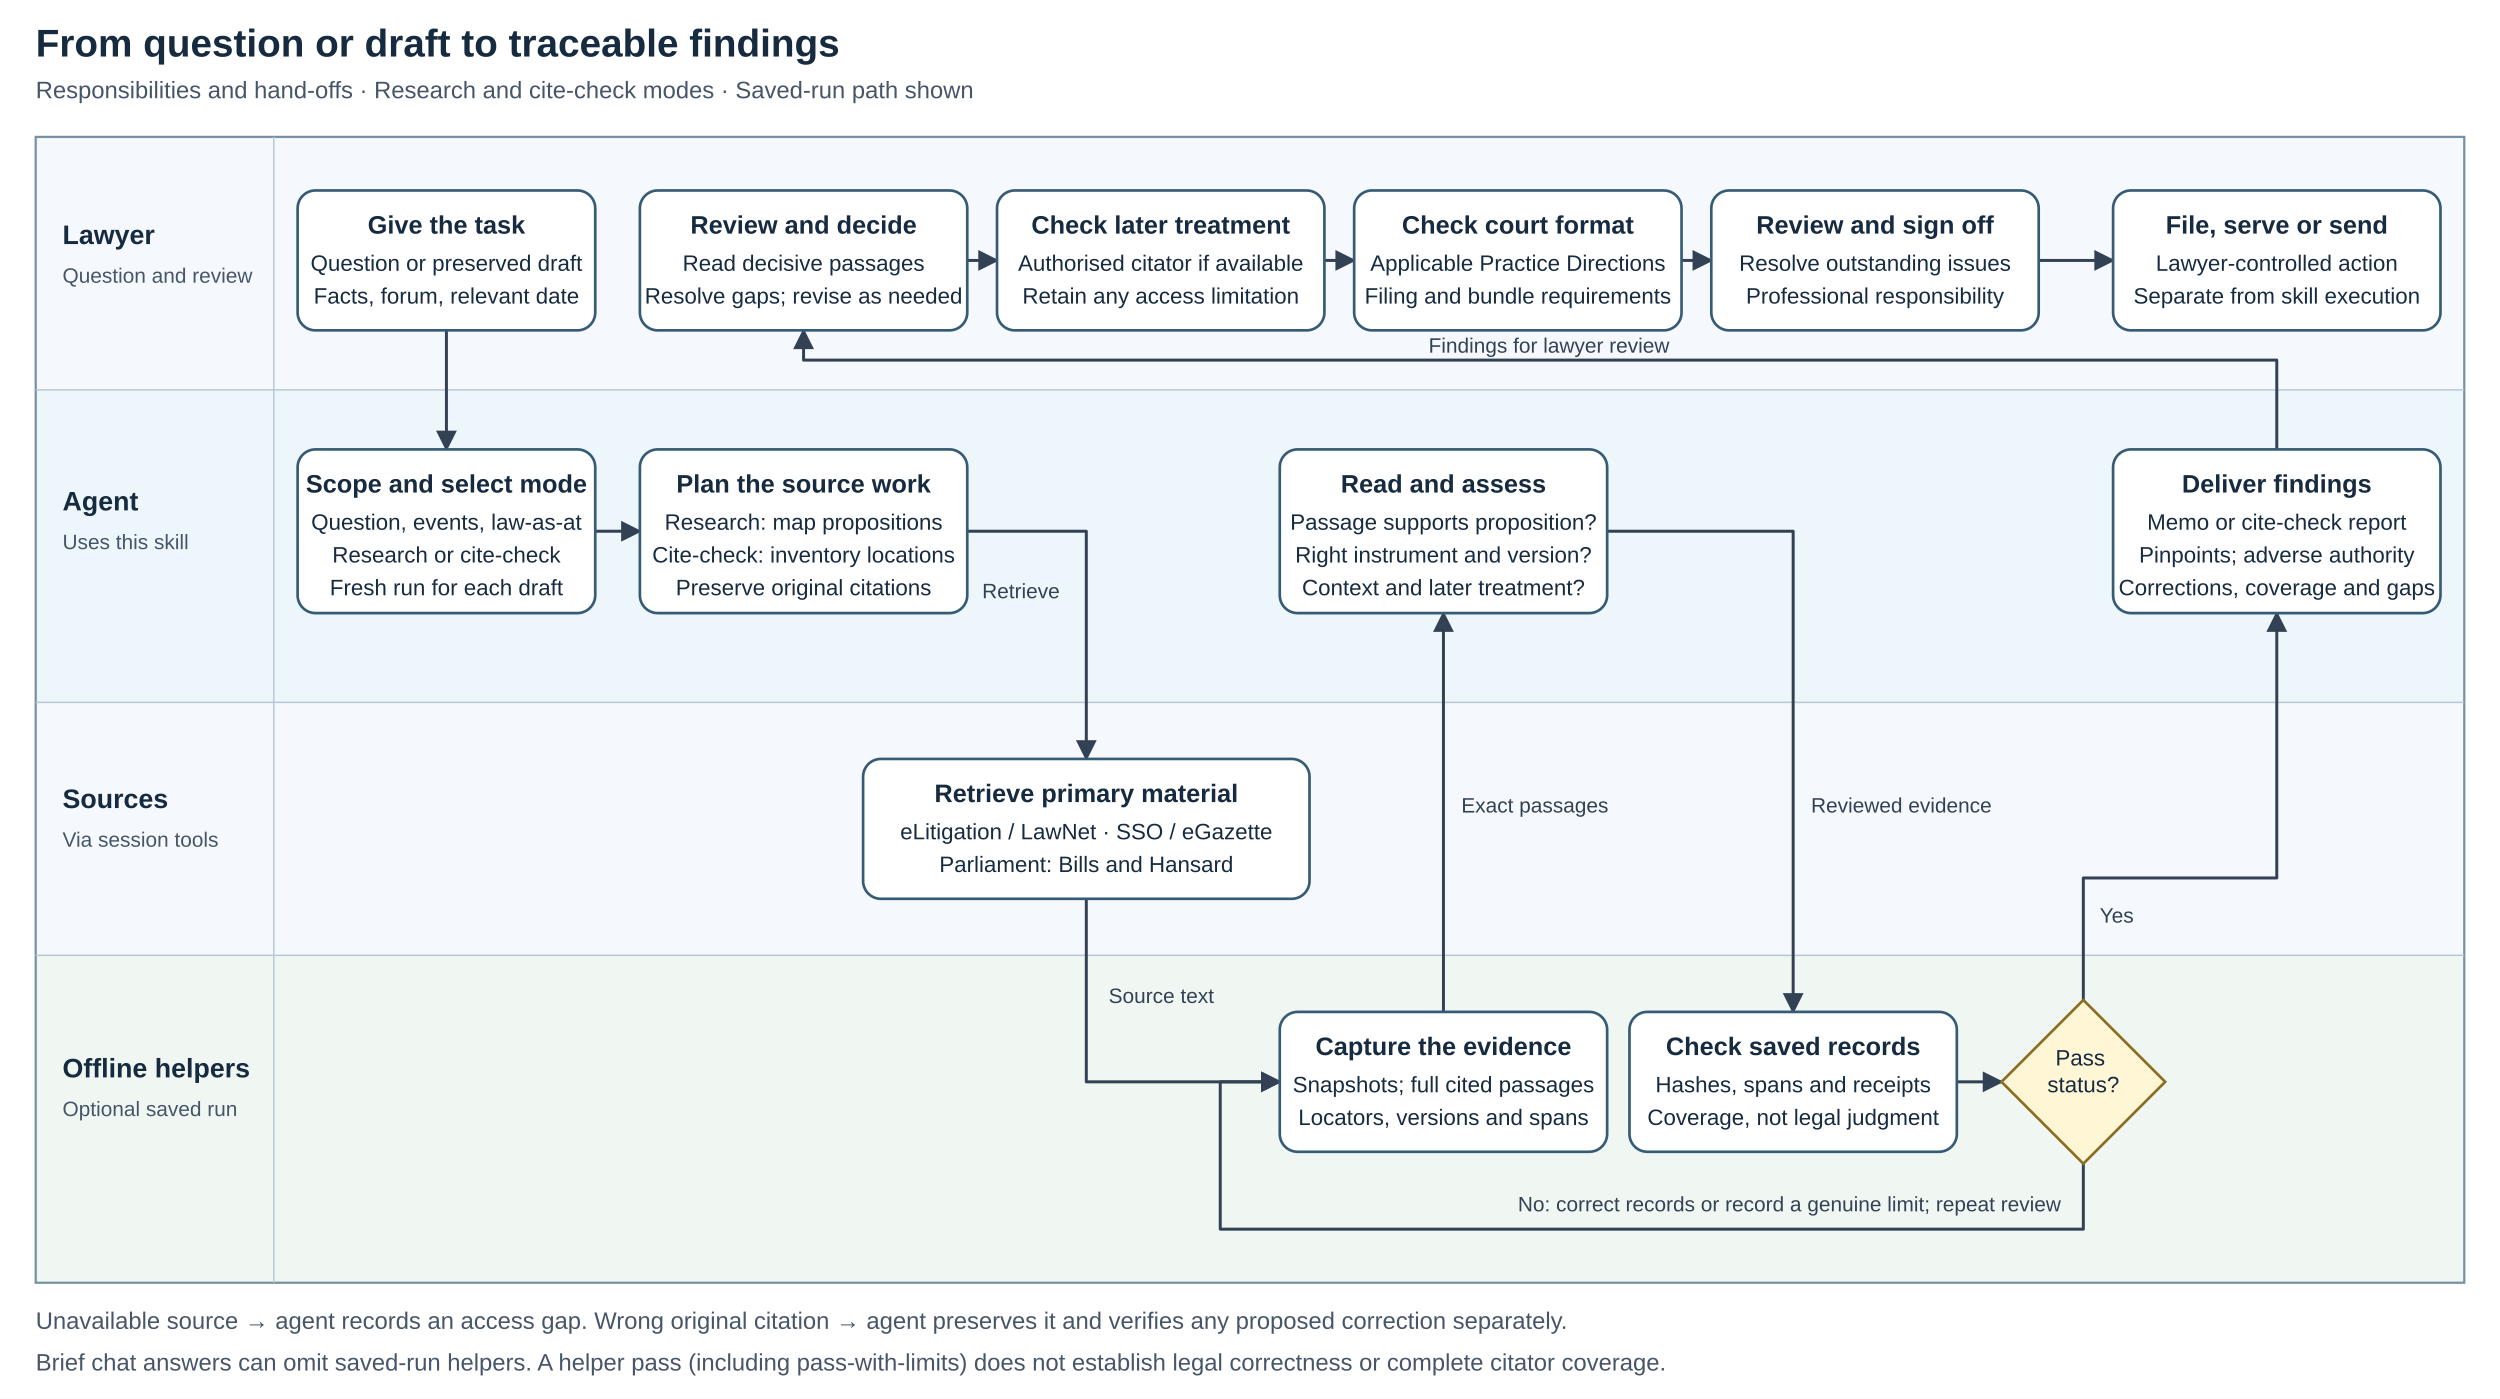
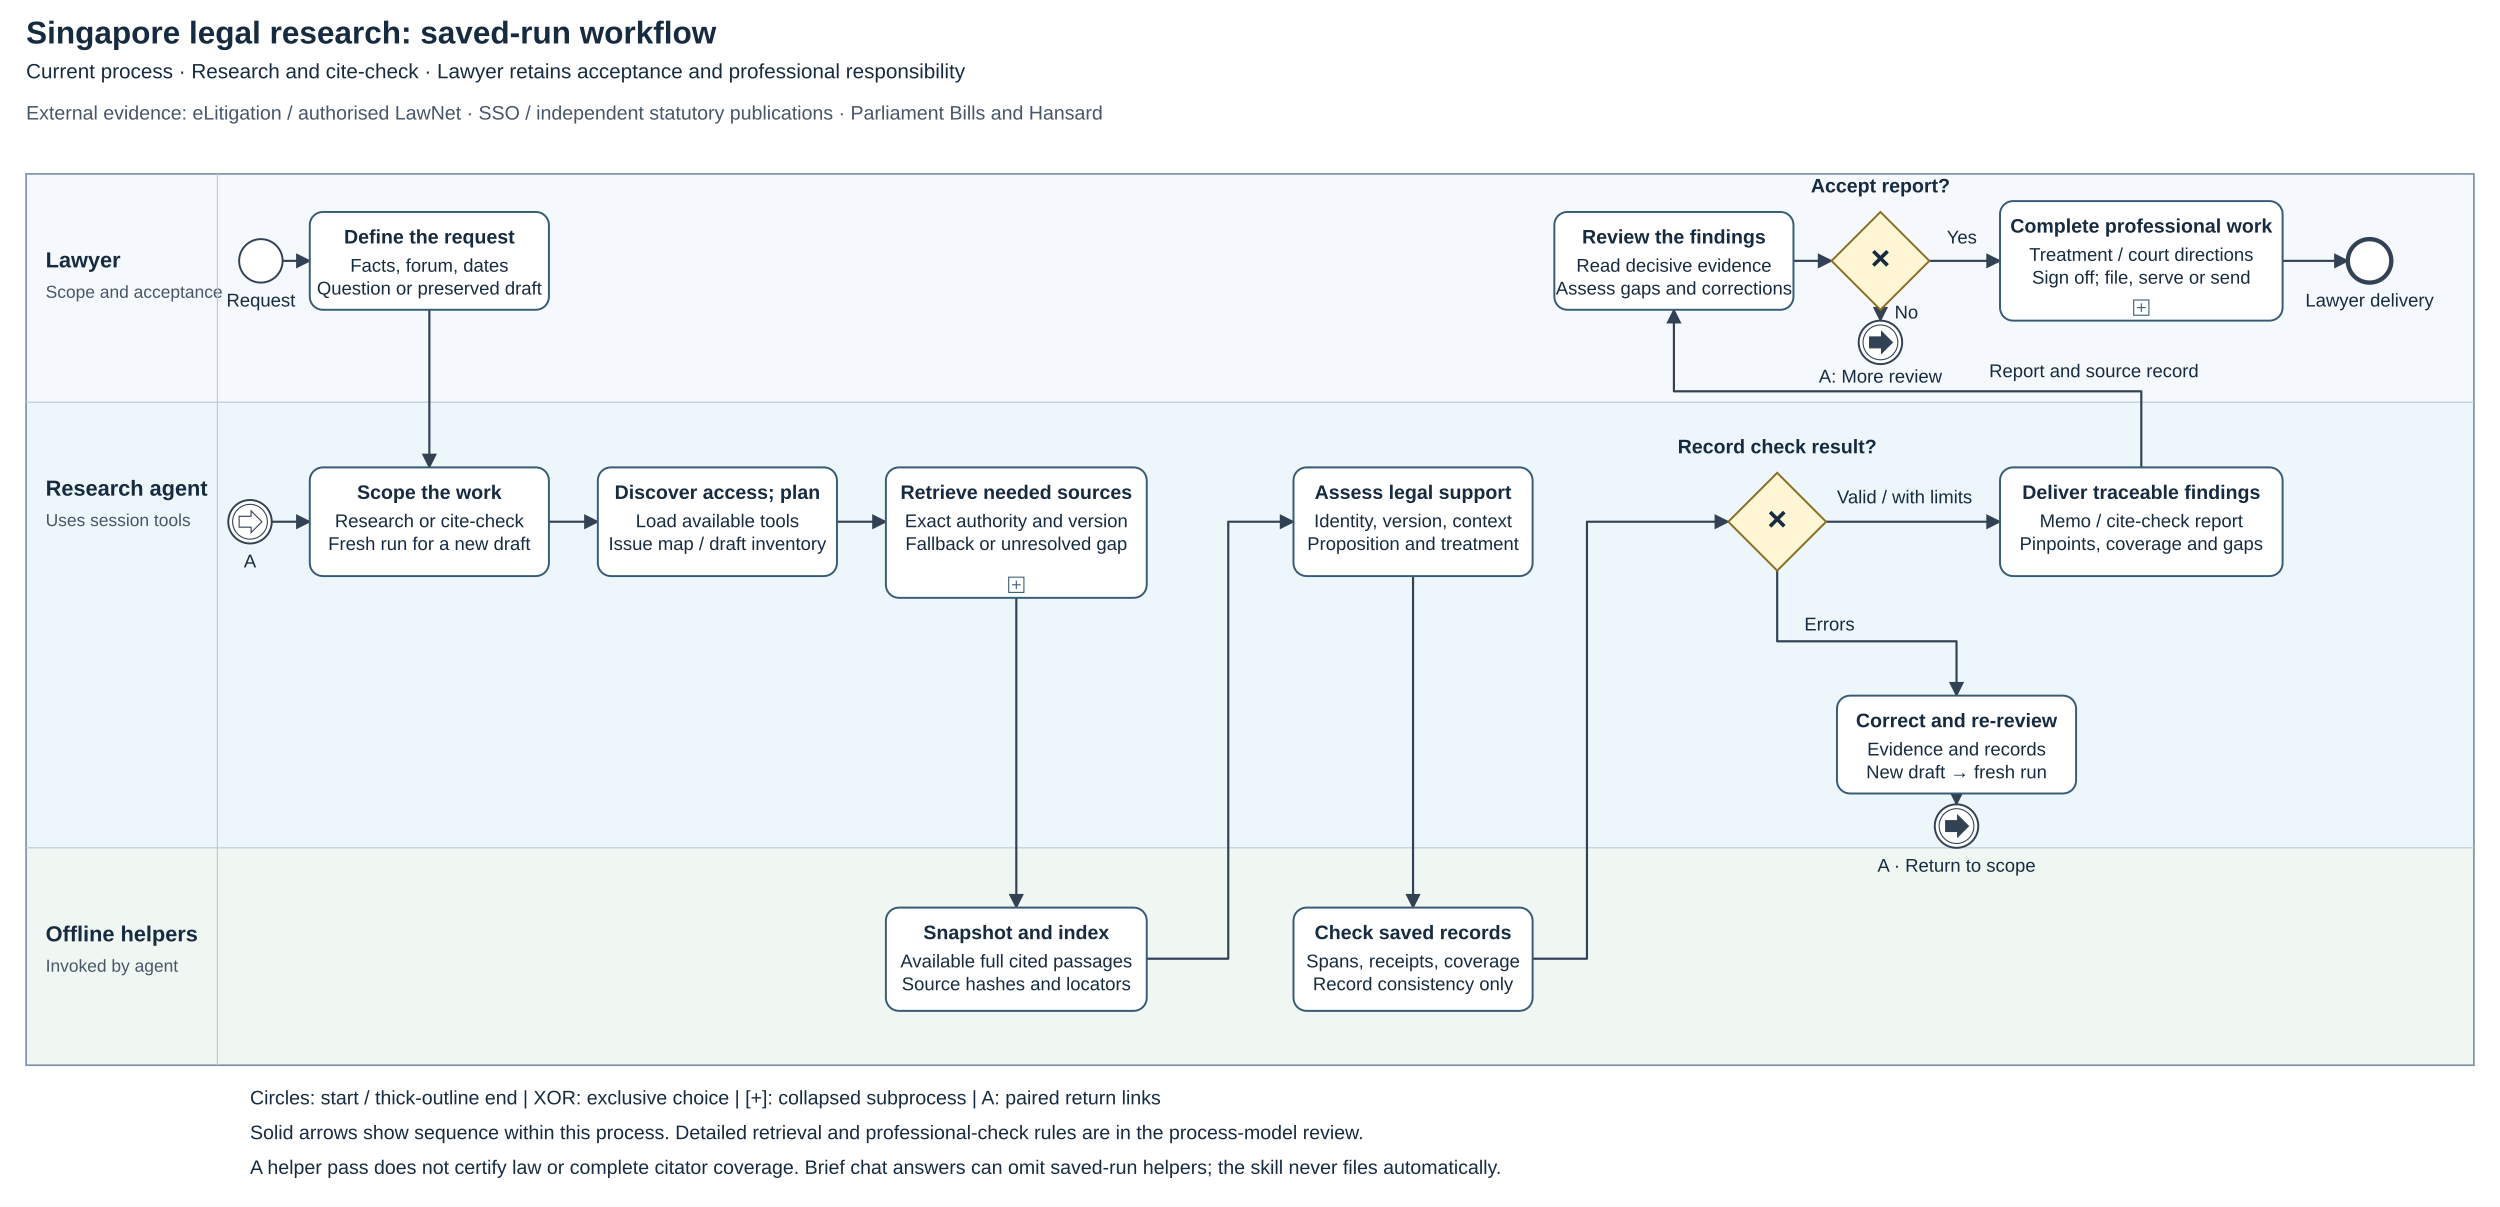
- <svg xmlns="http://www.w3.org/2000/svg" width="1680" height="940" viewBox="0 0 1680 940" role="img" aria-labelledby="title description">
+ <svg xmlns="http://www.w3.org/2000/svg" width="2300" height="1110" viewBox="0 0 2300 1110" role="img" aria-labelledby="title description">
  <defs>
    <marker id="arrow" viewBox="0 0 10 10" refX="9" refY="5" markerWidth="7" markerHeight="7" orient="auto">
-       <path d="M 0 0 L 10 5 L 0 10 z" fill="#334155" />
+       <path d="M0 0L10 5L0 10Z" fill="#334155" />
    </marker>
-     <style>
-       text { font-family: Arial, Helvetica, sans-serif; fill: #172b40; }
-       .heading { font-size: 26px; font-weight: 700; }
-       .subheading { font-size: 16px; fill: #475569; }
-       .lane { font-size: 18px; font-weight: 700; }
-       .lane-note { font-size: 14px; fill: #475569; }
-       .task { fill: white; stroke: #365b75; stroke-width: 1.8; }
-       .task-title { font-size: 17px; font-weight: 700; text-anchor: middle; }
-       .task-text { font-size: 15px; text-anchor: middle; }
-       .flow { fill: none; stroke: #334155; stroke-width: 2; marker-end: url(#arrow); stroke-linejoin: round; }
-       .label { font-size: 14px; fill: #334155; }
-       .rule { stroke: #b8c7d4; stroke-width: 1; }
-     </style>
  </defs>
-   <rect width="1680" height="940" fill="white" />
-   <text x="24" y="38" class="heading">From question or draft to traceable findings</text>
-   <text x="24" y="66" class="subheading">Responsibilities and hand-offs · Research and cite-check modes · Saved-run path shown</text>
-   <rect x="24" y="92" width="1632" height="170" fill="#f5f8fc" />
-   <rect x="24" y="262" width="1632" height="210" fill="#edf6fb" />
-   <rect x="24" y="472" width="1632" height="170" fill="#f5f8fc" />
-   <rect x="24" y="642" width="1632" height="220" fill="#f0f7f3" />
-   <rect x="24" y="92" width="1632" height="770" fill="none" stroke="#7890a4" stroke-width="1.5" />
-   <path d="M 184 92 V 862 M 24 262 H 1656 M 24 472 H 1656 M 24 642 H 1656" class="rule" />
-   <text x="42" y="164" class="lane">Lawyer</text>
-   <text x="42" y="190" class="lane-note">Question and review</text>
-   <text x="42" y="343" class="lane">Agent</text>
-   <text x="42" y="369" class="lane-note">Uses this skill</text>
-   <text x="42" y="543" class="lane">Sources</text>
-   <text x="42" y="569" class="lane-note">Via session tools</text>
-   <text x="42" y="724" class="lane">Offline helpers</text>
-   <text x="42" y="750" class="lane-note">Optional saved run</text>
-   <path d="M 300 222 V 302" class="flow" />
-   <path d="M 400 357 H 430" class="flow" />
-   <path d="M 650 357 H 730 V 510" class="flow" />
-   <text x="660" y="402" class="label">Retrieve</text>
-   <path d="M 730 604 V 727 H 860" class="flow" />
-   <text x="745" y="674" class="label">Source text</text>
-   <path d="M 970 680 V 412" class="flow" />
-   <text x="982" y="546" class="label">Exact passages</text>
-   <path d="M 1080 357 H 1205 V 680" class="flow" />
-   <text x="1217" y="546" class="label">Reviewed evidence</text>
-   <path d="M 1315 727 H 1345" class="flow" />
-   <path d="M 1400 672 V 590 H 1530 V 412" class="flow" />
-   <text x="1411" y="620" class="label">Yes</text>
-   <path d="M 1400 782 V 826 H 820 V 727 H 860" class="flow" />
-   <text x="1020" y="814" class="label">No: correct records or record a genuine limit; repeat review</text>
-   <path d="M 1530 302 V 242 H 540 V 222" class="flow" />
-   <text x="960" y="237" class="label">Findings for lawyer review</text>
-   <path d="M 650 175 H 670" class="flow" />
-   <path d="M 890 175 H 910" class="flow" />
-   <path d="M 1130 175 H 1150" class="flow" />
-   <path d="M 1370 175 H 1420" class="flow" />
-   <rect x="200" y="128" width="200" height="94" rx="12" class="task" />
-   <text x="300" y="157" class="task-title">Give the task</text>
-   <text x="300" y="182" class="task-text">Question or preserved draft</text>
-   <text x="300" y="204" class="task-text">Facts, forum, relevant date</text>
-   <rect x="430" y="128" width="220" height="94" rx="12" class="task" />
-   <text x="540" y="157" class="task-title">Review and decide</text>
-   <text x="540" y="182" class="task-text">Read decisive passages</text>
-   <text x="540" y="204" class="task-text">Resolve gaps; revise as needed</text>
-   <rect x="670" y="128" width="220" height="94" rx="12" class="task" />
-   <text x="780" y="157" class="task-title">Check later treatment</text>
-   <text x="780" y="182" class="task-text">Authorised citator if available</text>
-   <text x="780" y="204" class="task-text">Retain any access limitation</text>
-   <rect x="910" y="128" width="220" height="94" rx="12" class="task" />
-   <text x="1020" y="157" class="task-title">Check court format</text>
-   <text x="1020" y="182" class="task-text">Applicable Practice Directions</text>
-   <text x="1020" y="204" class="task-text">Filing and bundle requirements</text>
-   <rect x="1150" y="128" width="220" height="94" rx="12" class="task" />
-   <text x="1260" y="157" class="task-title">Review and sign off</text>
-   <text x="1260" y="182" class="task-text">Resolve outstanding issues</text>
-   <text x="1260" y="204" class="task-text">Professional responsibility</text>
-   <rect x="1420" y="128" width="220" height="94" rx="12" class="task" />
-   <text x="1530" y="157" class="task-title">File, serve or send</text>
-   <text x="1530" y="182" class="task-text">Lawyer-controlled action</text>
-   <text x="1530" y="204" class="task-text">Separate from skill execution</text>
-   <rect x="200" y="302" width="200" height="110" rx="12" class="task" />
-   <text x="300" y="331" class="task-title">Scope and select mode</text>
-   <text x="300" y="356" class="task-text">Question, events, law-as-at</text>
-   <text x="300" y="378" class="task-text">Research or cite-check</text>
-   <text x="300" y="400" class="task-text">Fresh run for each draft</text>
-   <rect x="430" y="302" width="220" height="110" rx="12" class="task" />
-   <text x="540" y="331" class="task-title">Plan the source work</text>
-   <text x="540" y="356" class="task-text">Research: map propositions</text>
-   <text x="540" y="378" class="task-text">Cite-check: inventory locations</text>
-   <text x="540" y="400" class="task-text">Preserve original citations</text>
-   <rect x="860" y="302" width="220" height="110" rx="12" class="task" />
-   <text x="970" y="331" class="task-title">Read and assess</text>
-   <text x="970" y="356" class="task-text">Passage supports proposition?</text>
-   <text x="970" y="378" class="task-text">Right instrument and version?</text>
-   <text x="970" y="400" class="task-text">Context and later treatment?</text>
-   <rect x="1420" y="302" width="220" height="110" rx="12" class="task" />
-   <text x="1530" y="331" class="task-title">Deliver findings</text>
-   <text x="1530" y="356" class="task-text">Memo or cite-check report</text>
-   <text x="1530" y="378" class="task-text">Pinpoints; adverse authority</text>
-   <text x="1530" y="400" class="task-text">Corrections, coverage and gaps</text>
-   <rect x="580" y="510" width="300" height="94" rx="12" class="task" />
-   <text x="730" y="539" class="task-title">Retrieve primary material</text>
-   <text x="730" y="564" class="task-text">eLitigation / LawNet · SSO / eGazette</text>
-   <text x="730" y="586" class="task-text">Parliament: Bills and Hansard</text>
-   <rect x="860" y="680" width="220" height="94" rx="12" class="task" />
-   <text x="970" y="709" class="task-title">Capture the evidence</text>
-   <text x="970" y="734" class="task-text">Snapshots; full cited passages</text>
-   <text x="970" y="756" class="task-text">Locators, versions and spans</text>
-   <rect x="1095" y="680" width="220" height="94" rx="12" class="task" />
-   <text x="1205" y="709" class="task-title">Check saved records</text>
-   <text x="1205" y="734" class="task-text">Hashes, spans and receipts</text>
-   <text x="1205" y="756" class="task-text">Coverage, not legal judgment</text>
-   <path d="M 1400 672 L 1455 727 L 1400 782 L 1345 727 Z" fill="#fff6d6" stroke="#8a6d22" stroke-width="1.8" />
-   <text x="1400" y="716" class="task-text">
-     <tspan x="1400">Pass</tspan>
-     <tspan x="1400" dy="18">status?</tspan>
-   </text>
-   <text x="24" y="893" class="subheading">Unavailable source → agent records an access gap. Wrong original citation → agent preserves it and verifies any proposed correction separately.</text>
-   <text x="24" y="921" class="subheading">Brief chat answers can omit saved-run helpers. A helper pass (including pass-with-limits) does not establish legal correctness or complete citator coverage.</text>
+   <rect width="2300" height="1110" fill="white" />
+   <text x="24" y="40" font-family="Arial, Helvetica, sans-serif" font-size="29" font-weight="700" text-anchor="start" fill="#172b40">Singapore legal research: saved-run workflow</text>
+   <text x="24" y="72" font-family="Arial, Helvetica, sans-serif" font-size="19" font-weight="400" text-anchor="start" fill="#172b40">Current process · Research and cite-check · Lawyer retains acceptance and professional responsibility</text>
+   <text x="24" y="110" font-family="Arial, Helvetica, sans-serif" font-size="18" font-weight="400" text-anchor="start" fill="#475569">External evidence: eLitigation / authorised LawNet · SSO / independent statutory publications · Parliament Bills and Hansard</text>
+   <rect x="24" y="160" width="2252" height="210" fill="#f5f8fc" />
+   <text x="42" y="246" font-family="Arial, Helvetica, sans-serif" font-size="20" font-weight="700" text-anchor="start" fill="#172b40">Lawyer</text>
+   <text x="42" y="274" font-family="Arial, Helvetica, sans-serif" font-size="16" font-weight="400" text-anchor="start" fill="#475569">Scope and acceptance</text>
+   <rect x="24" y="370" width="2252" height="410" fill="#edf6fb" />
+   <text x="42" y="456" font-family="Arial, Helvetica, sans-serif" font-size="20" font-weight="700" text-anchor="start" fill="#172b40">Research agent</text>
+   <text x="42" y="484" font-family="Arial, Helvetica, sans-serif" font-size="16" font-weight="400" text-anchor="start" fill="#475569">Uses session tools</text>
+   <rect x="24" y="780" width="2252" height="200" fill="#f0f7f3" />
+   <text x="42" y="866" font-family="Arial, Helvetica, sans-serif" font-size="20" font-weight="700" text-anchor="start" fill="#172b40">Offline helpers</text>
+   <text x="42" y="894" font-family="Arial, Helvetica, sans-serif" font-size="16" font-weight="400" text-anchor="start" fill="#475569">Invoked by agent</text>
+   <rect x="24" y="160" width="2252" height="820" fill="none" stroke="#7890a4" stroke-width="1.5" />
+   <path d="M200 160V980M24 370H2276M24 780H2276" fill="none" stroke="#b8c7d4" />
+   <path d="M260 240H285" fill="none" stroke="#334155" stroke-width="2" stroke-linejoin="round" marker-end="url(#arrow)" />
+   <path d="M395 285V430" fill="none" stroke="#334155" stroke-width="2" stroke-linejoin="round" marker-end="url(#arrow)" />
+   <path d="M505 480H550" fill="none" stroke="#334155" stroke-width="2" stroke-linejoin="round" marker-end="url(#arrow)" />
+   <path d="M770 480H815" fill="none" stroke="#334155" stroke-width="2" stroke-linejoin="round" marker-end="url(#arrow)" />
+   <path d="M935 550V835" fill="none" stroke="#334155" stroke-width="2" stroke-linejoin="round" marker-end="url(#arrow)" />
+   <path d="M1055 882H1130V480H1190" fill="none" stroke="#334155" stroke-width="2" stroke-linejoin="round" marker-end="url(#arrow)" />
+   <path d="M1300 530V835" fill="none" stroke="#334155" stroke-width="2" stroke-linejoin="round" marker-end="url(#arrow)" />
+   <path d="M1410 882H1460V480H1590" fill="none" stroke="#334155" stroke-width="2" stroke-linejoin="round" marker-end="url(#arrow)" />
+   <path d="M1680 480H1840" fill="none" stroke="#334155" stroke-width="2" stroke-linejoin="round" marker-end="url(#arrow)" />
+   <text x="1690" y="463" font-family="Arial, Helvetica, sans-serif" font-size="17" font-weight="400" text-anchor="start" fill="#172b40">Valid / with limits</text>
+   <path d="M1635 525V590H1800V640" fill="none" stroke="#334155" stroke-width="2" stroke-linejoin="round" marker-end="url(#arrow)" />
+   <text x="1660" y="580" font-family="Arial, Helvetica, sans-serif" font-size="17" font-weight="400" text-anchor="start" fill="#172b40">Errors</text>
+   <path d="M1970 430V360H1540V285" fill="none" stroke="#334155" stroke-width="2" stroke-linejoin="round" marker-end="url(#arrow)" />
+   <text x="1830" y="347" font-family="Arial, Helvetica, sans-serif" font-size="17" font-weight="400" text-anchor="start" fill="#172b40">Report and source record</text>
+   <path d="M1650 240H1685" fill="none" stroke="#334155" stroke-width="2" stroke-linejoin="round" marker-end="url(#arrow)" />
+   <path d="M1775 240H1840" fill="none" stroke="#334155" stroke-width="2" stroke-linejoin="round" marker-end="url(#arrow)" />
+   <text x="1791" y="224" font-family="Arial, Helvetica, sans-serif" font-size="17" font-weight="400" text-anchor="start" fill="#172b40">Yes</text>
+   <path d="M2100 240H2160" fill="none" stroke="#334155" stroke-width="2" stroke-linejoin="round" marker-end="url(#arrow)" />
+   <path d="M1730 285V295" fill="none" stroke="#334155" stroke-width="2" stroke-linejoin="round" marker-end="url(#arrow)" />
+   <text x="1743" y="293" font-family="Arial, Helvetica, sans-serif" font-size="17" font-weight="400" text-anchor="start" fill="#172b40">No</text>
+   <path d="M1800 730V740" fill="none" stroke="#334155" stroke-width="2" stroke-linejoin="round" marker-end="url(#arrow)" />
+   <path d="M250 480H285" fill="none" stroke="#334155" stroke-width="2" stroke-linejoin="round" marker-end="url(#arrow)" />
+   <circle cx="240" cy="240" r="20" fill="white" stroke="#334155" stroke-width="1.8" />
+   <text x="240" y="282" font-family="Arial, Helvetica, sans-serif" font-size="17" font-weight="400" text-anchor="middle" fill="#172b40">Request</text>
+   <g id="define-request">
+     <rect x="285" y="195" width="220" height="90" rx="12" fill="white" stroke="#365b75" stroke-width="1.8" />
+     <text x="395.0" y="224" font-family="Arial, Helvetica, sans-serif" font-size="18" font-weight="700" text-anchor="middle" fill="#172b40">Define the request</text>
+     <text x="395.0" y="250" font-family="Arial, Helvetica, sans-serif" font-size="17" font-weight="400" text-anchor="middle" fill="#172b40">Facts, forum, dates</text>
+     <text x="395.0" y="271" font-family="Arial, Helvetica, sans-serif" font-size="17" font-weight="400" text-anchor="middle" fill="#172b40">Question or preserved draft</text>
+   </g>
+   <g id="lawyer-review">
+     <rect x="1430" y="195" width="220" height="90" rx="12" fill="white" stroke="#365b75" stroke-width="1.8" />
+     <text x="1540.0" y="224" font-family="Arial, Helvetica, sans-serif" font-size="18" font-weight="700" text-anchor="middle" fill="#172b40">Review the findings</text>
+     <text x="1540.0" y="250" font-family="Arial, Helvetica, sans-serif" font-size="17" font-weight="400" text-anchor="middle" fill="#172b40">Read decisive evidence</text>
+     <text x="1540.0" y="271" font-family="Arial, Helvetica, sans-serif" font-size="17" font-weight="400" text-anchor="middle" fill="#172b40">Assess gaps and corrections</text>
+   </g>
+   <g id="accept-report">
+     <path d="M1730 195L1775 240L1730 285L1685 240Z" fill="#fff6d6" stroke="#8a6d22" stroke-width="1.8" />
+     <text x="1730" y="248" font-family="Arial, Helvetica, sans-serif" font-size="31" font-weight="700" text-anchor="middle" fill="#172b40">×</text>
+     <text x="1730" y="177" font-family="Arial, Helvetica, sans-serif" font-size="18" font-weight="700" text-anchor="middle" fill="#172b40">Accept report?</text>
+   </g>
+   <g id="professional-checks">
+     <rect x="1840" y="185" width="260" height="110" rx="12" fill="white" stroke="#365b75" stroke-width="1.8" />
+     <text x="1970.0" y="214" font-family="Arial, Helvetica, sans-serif" font-size="18" font-weight="700" text-anchor="middle" fill="#172b40">Complete professional work</text>
+     <text x="1970.0" y="240" font-family="Arial, Helvetica, sans-serif" font-size="17" font-weight="400" text-anchor="middle" fill="#172b40">Treatment / court directions</text>
+     <text x="1970.0" y="261" font-family="Arial, Helvetica, sans-serif" font-size="17" font-weight="400" text-anchor="middle" fill="#172b40">Sign off; file, serve or send</text>
+     <rect x="1963.0" y="276" width="14" height="14" fill="white" stroke="#365b75" />
+     <path d="M1966.0 283H1974.0M1970.0 279V287" fill="none" stroke="#365b75" />
+   </g>
+   <circle cx="2180" cy="240" r="20" fill="white" stroke="#334155" stroke-width="4" />
+   <text x="2180" y="282" font-family="Arial, Helvetica, sans-serif" font-size="17" font-weight="400" text-anchor="middle" fill="#172b40">Lawyer delivery</text>
+   <circle cx="1730" cy="315" r="20" fill="white" stroke="#334155" stroke-width="1.8" />
+   <circle cx="1730" cy="315" r="16" fill="none" stroke="#334155" stroke-width="1" />
+   <path d="M1720 310H1731V305L1741 315L1731 325V320H1720Z" fill="#334155" stroke="#334155" />
+   <text x="1730" y="352" font-family="Arial, Helvetica, sans-serif" font-size="17" font-weight="400" text-anchor="middle" fill="#172b40">A: More review</text>
+   <g id="scope">
+     <rect x="285" y="430" width="220" height="100" rx="12" fill="white" stroke="#365b75" stroke-width="1.8" />
+     <text x="395.0" y="459" font-family="Arial, Helvetica, sans-serif" font-size="18" font-weight="700" text-anchor="middle" fill="#172b40">Scope the work</text>
+     <text x="395.0" y="485" font-family="Arial, Helvetica, sans-serif" font-size="17" font-weight="400" text-anchor="middle" fill="#172b40">Research or cite-check</text>
+     <text x="395.0" y="506" font-family="Arial, Helvetica, sans-serif" font-size="17" font-weight="400" text-anchor="middle" fill="#172b40">Fresh run for a new draft</text>
+   </g>
+   <g id="discover-and-plan">
+     <rect x="550" y="430" width="220" height="100" rx="12" fill="white" stroke="#365b75" stroke-width="1.8" />
+     <text x="660.0" y="459" font-family="Arial, Helvetica, sans-serif" font-size="18" font-weight="700" text-anchor="middle" fill="#172b40">Discover access; plan</text>
+     <text x="660.0" y="485" font-family="Arial, Helvetica, sans-serif" font-size="17" font-weight="400" text-anchor="middle" fill="#172b40">Load available tools</text>
+     <text x="660.0" y="506" font-family="Arial, Helvetica, sans-serif" font-size="17" font-weight="400" text-anchor="middle" fill="#172b40">Issue map / draft inventory</text>
+   </g>
+   <g id="retrieve">
+     <rect x="815" y="430" width="240" height="120" rx="12" fill="white" stroke="#365b75" stroke-width="1.8" />
+     <text x="935.0" y="459" font-family="Arial, Helvetica, sans-serif" font-size="18" font-weight="700" text-anchor="middle" fill="#172b40">Retrieve needed sources</text>
+     <text x="935.0" y="485" font-family="Arial, Helvetica, sans-serif" font-size="17" font-weight="400" text-anchor="middle" fill="#172b40">Exact authority and version</text>
+     <text x="935.0" y="506" font-family="Arial, Helvetica, sans-serif" font-size="17" font-weight="400" text-anchor="middle" fill="#172b40">Fallback or unresolved gap</text>
+     <rect x="928.0" y="531" width="14" height="14" fill="white" stroke="#365b75" />
+     <path d="M931.0 538H939.0M935.0 534V542" fill="none" stroke="#365b75" />
+   </g>
+   <g id="legal-assessment">
+     <rect x="1190" y="430" width="220" height="100" rx="12" fill="white" stroke="#365b75" stroke-width="1.8" />
+     <text x="1300.0" y="459" font-family="Arial, Helvetica, sans-serif" font-size="18" font-weight="700" text-anchor="middle" fill="#172b40">Assess legal support</text>
+     <text x="1300.0" y="485" font-family="Arial, Helvetica, sans-serif" font-size="17" font-weight="400" text-anchor="middle" fill="#172b40">Identity, version, context</text>
+     <text x="1300.0" y="506" font-family="Arial, Helvetica, sans-serif" font-size="17" font-weight="400" text-anchor="middle" fill="#172b40">Proposition and treatment</text>
+   </g>
+   <g id="record-result">
+     <path d="M1635 435L1680 480L1635 525L1590 480Z" fill="#fff6d6" stroke="#8a6d22" stroke-width="1.8" />
+     <text x="1635" y="488" font-family="Arial, Helvetica, sans-serif" font-size="31" font-weight="700" text-anchor="middle" fill="#172b40">×</text>
+     <text x="1635" y="417" font-family="Arial, Helvetica, sans-serif" font-size="18" font-weight="700" text-anchor="middle" fill="#172b40">Record check result?</text>
+   </g>
+   <g id="deliver">
+     <rect x="1840" y="430" width="260" height="100" rx="12" fill="white" stroke="#365b75" stroke-width="1.8" />
+     <text x="1970.0" y="459" font-family="Arial, Helvetica, sans-serif" font-size="18" font-weight="700" text-anchor="middle" fill="#172b40">Deliver traceable findings</text>
+     <text x="1970.0" y="485" font-family="Arial, Helvetica, sans-serif" font-size="17" font-weight="400" text-anchor="middle" fill="#172b40">Memo / cite-check report</text>
+     <text x="1970.0" y="506" font-family="Arial, Helvetica, sans-serif" font-size="17" font-weight="400" text-anchor="middle" fill="#172b40">Pinpoints, coverage and gaps</text>
+   </g>
+   <g id="correct">
+     <rect x="1690" y="640" width="220" height="90" rx="12" fill="white" stroke="#365b75" stroke-width="1.8" />
+     <text x="1800.0" y="669" font-family="Arial, Helvetica, sans-serif" font-size="18" font-weight="700" text-anchor="middle" fill="#172b40">Correct and re-review</text>
+     <text x="1800.0" y="695" font-family="Arial, Helvetica, sans-serif" font-size="17" font-weight="400" text-anchor="middle" fill="#172b40">Evidence and records</text>
+     <text x="1800.0" y="716" font-family="Arial, Helvetica, sans-serif" font-size="17" font-weight="400" text-anchor="middle" fill="#172b40">New draft → fresh run</text>
+   </g>
+   <circle cx="1800" cy="760" r="20" fill="white" stroke="#334155" stroke-width="1.8" />
+   <circle cx="1800" cy="760" r="16" fill="none" stroke="#334155" stroke-width="1" />
+   <path d="M1790 755H1801V750L1811 760L1801 770V765H1790Z" fill="#334155" stroke="#334155" />
+   <text x="1800" y="802" font-family="Arial, Helvetica, sans-serif" font-size="17" font-weight="400" text-anchor="middle" fill="#172b40">A · Return to scope</text>
+   <circle cx="230" cy="480" r="20" fill="white" stroke="#334155" stroke-width="1.8" />
+   <circle cx="230" cy="480" r="16" fill="none" stroke="#334155" stroke-width="1" />
+   <path d="M220 475H231V470L241 480L231 490V485H220Z" fill="white" stroke="#334155" />
+   <text x="230" y="522" font-family="Arial, Helvetica, sans-serif" font-size="17" font-weight="400" text-anchor="middle" fill="#172b40">A</text>
+   <g id="capture">
+     <rect x="815" y="835" width="240" height="95" rx="12" fill="white" stroke="#365b75" stroke-width="1.8" />
+     <text x="935.0" y="864" font-family="Arial, Helvetica, sans-serif" font-size="18" font-weight="700" text-anchor="middle" fill="#172b40">Snapshot and index</text>
+     <text x="935.0" y="890" font-family="Arial, Helvetica, sans-serif" font-size="17" font-weight="400" text-anchor="middle" fill="#172b40">Available full cited passages</text>
+     <text x="935.0" y="911" font-family="Arial, Helvetica, sans-serif" font-size="17" font-weight="400" text-anchor="middle" fill="#172b40">Source hashes and locators</text>
+   </g>
+   <g id="validate">
+     <rect x="1190" y="835" width="220" height="95" rx="12" fill="white" stroke="#365b75" stroke-width="1.8" />
+     <text x="1300.0" y="864" font-family="Arial, Helvetica, sans-serif" font-size="18" font-weight="700" text-anchor="middle" fill="#172b40">Check saved records</text>
+     <text x="1300.0" y="890" font-family="Arial, Helvetica, sans-serif" font-size="17" font-weight="400" text-anchor="middle" fill="#172b40">Spans, receipts, coverage</text>
+     <text x="1300.0" y="911" font-family="Arial, Helvetica, sans-serif" font-size="17" font-weight="400" text-anchor="middle" fill="#172b40">Record consistency only</text>
+   </g>
+   <text x="230" y="1016" font-family="Arial, Helvetica, sans-serif" font-size="18" font-weight="400" text-anchor="start" fill="#172b40">Circles: start / thick-outline end | XOR: exclusive choice | [+]: collapsed subprocess | A: paired return links</text>
+   <text x="230" y="1048" font-family="Arial, Helvetica, sans-serif" font-size="18" font-weight="400" text-anchor="start" fill="#172b40">Solid arrows show sequence within this process. Detailed retrieval and professional-check rules are in the process-model review.</text>
+   <text x="230" y="1080" font-family="Arial, Helvetica, sans-serif" font-size="18" font-weight="400" text-anchor="start" fill="#172b40">A helper pass does not certify law or complete citator coverage. Brief chat answers can omit saved-run helpers; the skill never files automatically.</text>
</svg>
